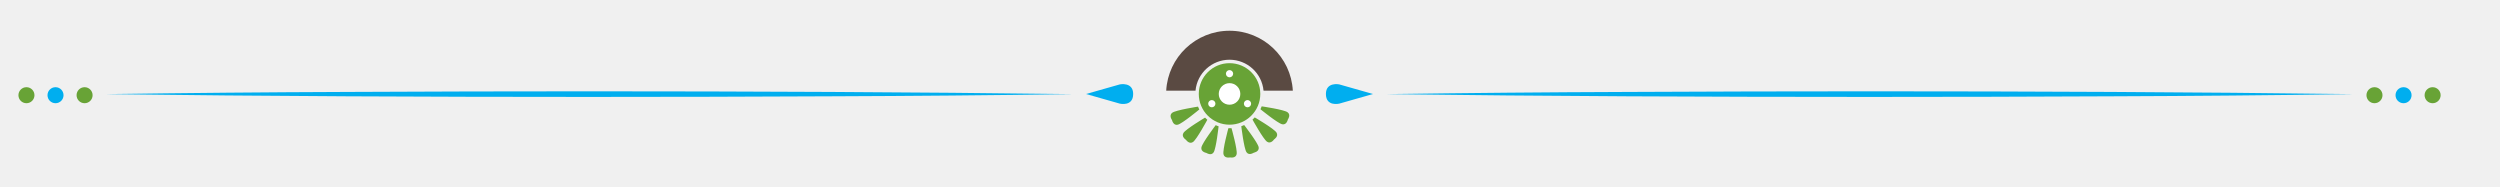
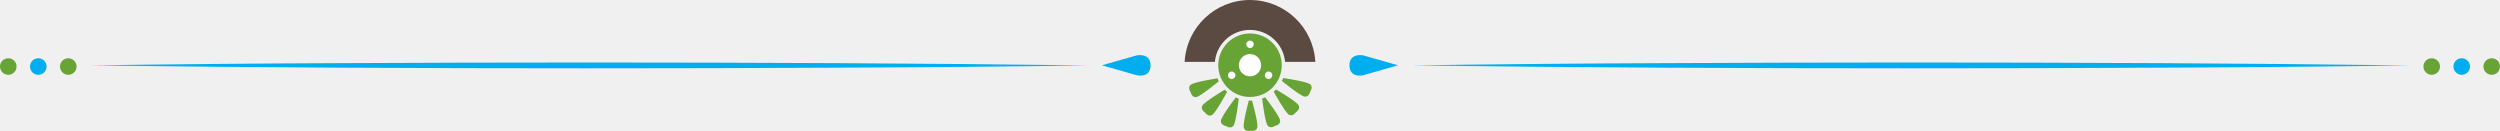
- <svg xmlns="http://www.w3.org/2000/svg" viewBox="0 0 6229.71 463.52">
-   <path d="M3221.62,226h-73a85.16,85.16,0,0,0-169.57,0h-73a158,158,0,0,1,315.53,0Z" fill="#5a4a42" />
-   <circle cx="3063.86" cy="234.07" r="76.65" fill="#68a336" />
-   <g fill="#fff">
-     <circle cx="3063.86" cy="234.07" r="26.88" />
-     <circle cx="3063.86" cy="183.66" r="9.01" />
-     <circle cx="3108.65" cy="258.38" r="9.01" />
-     <circle cx="3019.69" cy="258.38" r="9.01" />
+ <svg xmlns="http://www.w3.org/2000/svg" viewBox="0 0 6035.87 316.056" version="1.1" id="svg142" width="6035.87" height="316.056">
+   <defs id="defs146" />
+   <path d="m 3175.7,149.386 h -73 a 85.16,85.16 0 0 0 -169.57,0 h -73 a 158,158 0 0 1 315.53,0 z" id="path108" style="fill:#5a4a42" />
+   <circle cx="3017.94" cy="157.456" r="76.65" id="circle110" style="fill:#68a336" />
+   <g id="g120" style="fill:#ffffff" transform="translate(-45.92,-76.61422)">
+     <circle cx="3063.86" cy="234.07" r="26.88" id="circle112" />
+     <circle cx="3063.86" cy="183.66" r="9.01" id="circle114" />
+     <circle cx="3108.65" cy="258.38" r="9.01" id="circle116" />
+     <circle cx="3019.69" cy="258.38" r="9.01" id="circle118" />
  </g>
-   <path d="M3140.84 272.13l1.65-3.52 1.5-3.6s55.25 8 64.42 14.67.73 18.24.73 18.24-2.86 14.05-13.95 11.78-54.36-37.56-54.36-37.56zM3121.1 298l2.85-2.65 2.72-2.77s48.22 28.14 54.23 37.73-6.16 17.2-6.16 17.2-7.9 12-17.34 5.7-36.3-55.2-36.3-55.2zm-27.95 16.52l3.63-1.4 3.55-1.55s34.18 44.16 36.15 55.3-12.14 13.63-12.14 13.63-11.82 8.12-18.22-1.2-12.97-64.78-12.97-64.78zM3061 319.4l3.9.07 3.88-.1s15.14 53.74 12.8 64.8-16.37 8.1-16.37 8.1-14 3.1-16.44-7.95S3061 319.4 3061 319.4zm-31.6-7.5l3.57 1.52 3.64 1.35s-6.1 55.5-12.4 64.9S3006 381 3006 381s-14.15-2.36-12.27-13.52 35.66-55.6 35.66-55.6zm-26.5-18.82l2.74 2.75 2.86 2.6s-26.44 49.18-35.8 55.52-17.4-5.55-17.4-5.55-12.23-7.5-6.3-17.14 53.9-38.2 53.9-38.2zm-17.54-27.38l1.5 3.58 1.68 3.5s-42.94 35.7-54 38.06-14-11.66-14-11.66-8.53-11.53.57-18.25 64.24-15.23 64.24-15.23z" fill="#68a336" />
-   <path d="M3453.91,234.54q301.32-4.35,602.64-5.44,301.32-1.54,602.64-1.56t602.65,1.54q301.32,1.53,602.64,5.46-301.32,4.36-602.64,5.46-301.32,1.53-602.65,1.54T4056.55,240Q3755.23,238.44,3453.91,234.54Z" fill="#00aeef" />
-   <circle cx="5916.93" cy="237.24" r="19.98" fill="#68a336" />
-   <circle cx="5989.37" cy="237.24" r="19.98" fill="#00aeef" />
-   <circle cx="6061.81" cy="237.24" r="19.98" fill="#68a336" />
-   <path d="M3421.44 234.27l-84.33 24s-33.1 7.92-33.1-24.07c0-30.68 33.12-23.93 33.12-23.93zm-747.64.27q-301.32 4.35-602.64 5.44-301.32 1.54-602.65 1.56-301.33.02-602.64-1.54-301.32-1.53-602.64-5.46 301.32-4.36 602.64-5.46 301.32-1.53 602.64-1.54 301.32-.01 602.65 1.56 301.32 1.55 602.64 5.44z" fill="#00aeef" />
-   <circle cx="210.78" cy="237.24" r="19.98" fill="#68a336" />
-   <circle cx="138.34" cy="237.24" r="19.98" fill="#00aeef" />
-   <circle cx="65.9" cy="237.24" r="19.98" fill="#68a336" />
-   <path d="M2706.27,234.27l84.33,24s33.12,7.92,33.12-24.07c0-30.68-33.12-23.93-33.12-23.93Z" fill="#00aeef" />
+   <path d="m 3094.92,195.516 1.65,-3.52 1.5,-3.6 c 0,0 55.25,8 64.42,14.67 9.17,6.67 0.73,18.24 0.73,18.24 0,0 -2.86,14.05 -13.95,11.78 -11.09,-2.27 -54.36,-37.56 -54.36,-37.56 z m -19.74,25.87 2.85,-2.65 2.72,-2.77 c 0,0 48.22,28.14 54.23,37.73 6.01,9.59 -6.16,17.2 -6.16,17.2 0,0 -7.9,12 -17.34,5.7 -9.44,-6.3 -36.3,-55.2 -36.3,-55.2 z m -27.95,16.52 3.63,-1.4 3.55,-1.55 c 0,0 34.18,44.16 36.15,55.3 1.97,11.14 -12.14,13.63 -12.14,13.63 0,0 -11.82,8.12 -18.22,-1.2 -6.4,-9.32 -12.97,-64.78 -12.97,-64.78 z m -32.15,4.88 3.9,0.07 3.88,-0.1 c 0,0 15.14,53.74 12.8,64.8 -2.34,11.06 -16.37,8.1 -16.37,8.1 0,0 -14,3.1 -16.44,-7.95 -2.44,-11.05 12.23,-64.92 12.23,-64.92 z m -31.6,-7.5 3.57,1.52 3.64,1.35 c 0,0 -6.1,55.5 -12.4,64.9 -6.3,9.4 -18.21,1.33 -18.21,1.33 0,0 -14.15,-2.36 -12.27,-13.52 1.88,-11.16 35.66,-55.6 35.66,-55.6 z m -26.5,-18.82 2.74,2.75 2.86,2.6 c 0,0 -26.44,49.18 -35.8,55.52 -9.36,6.34 -17.4,-5.55 -17.4,-5.55 0,0 -12.23,-7.5 -6.3,-17.14 5.93,-9.64 53.9,-38.2 53.9,-38.2 z m -17.54,-27.38 1.5,3.58 1.68,3.5 c 0,0 -42.94,35.7 -54,38.06 -11.06,2.36 -14,-11.66 -14,-11.66 0,0 -8.53,-11.53 0.57,-18.25 9.1,-6.72 64.24,-15.23 64.24,-15.23 z" id="path122" style="fill:#68a336" />
+   <path d="m 3407.99,157.926 q 301.32,-4.35 602.64,-5.44 301.32,-1.54 602.64,-1.56 301.32,-0.02 602.65,1.54 301.32,1.53 602.64,5.46 -301.32,4.36 -602.64,5.46 -301.32,1.53 -602.65,1.54 -301.33,0.01 -602.64,-1.54 -301.32,-1.56 -602.64,-5.46 z" id="path124" style="fill:#00aeef" />
+   <circle cx="5871.01" cy="160.626" r="19.98" id="circle126" style="fill:#68a336" />
+   <circle cx="5943.45" cy="160.626" r="19.98" id="circle128" style="fill:#00aeef" />
+   <circle cx="6015.89" cy="160.626" r="19.98" id="circle130" style="fill:#68a336" />
+   <path d="m 3375.52,157.656 -84.33,24 c 0,0 -33.1,7.92 -33.1,-24.07 0,-30.68 33.12,-23.93 33.12,-23.93 z m -747.64,0.27 q -301.32,4.35 -602.64,5.44 -301.32,1.54 -602.65,1.56 -301.33,0.02 -602.64,-1.54 -301.32,-1.53 -602.64,-5.46 301.32,-4.36 602.64,-5.46 301.32,-1.53 602.64,-1.54 301.32,-0.01 602.65,1.56 301.32,1.55 602.64,5.44 z" id="path132" style="fill:#00aeef" />
+   <circle cx="164.86" cy="160.626" r="19.98" id="circle134" style="fill:#68a336" />
+   <circle cx="92.42" cy="160.626" r="19.98" id="circle136" style="fill:#00aeef" />
+   <circle cx="19.98" cy="160.626" r="19.98" id="circle138" style="fill:#68a336" />
+   <path d="m 2660.35,157.656 84.33,24 c 0,0 33.12,7.92 33.12,-24.07 0,-30.68 -33.12,-23.93 -33.12,-23.93 z" id="path140" style="fill:#00aeef" />
</svg>
